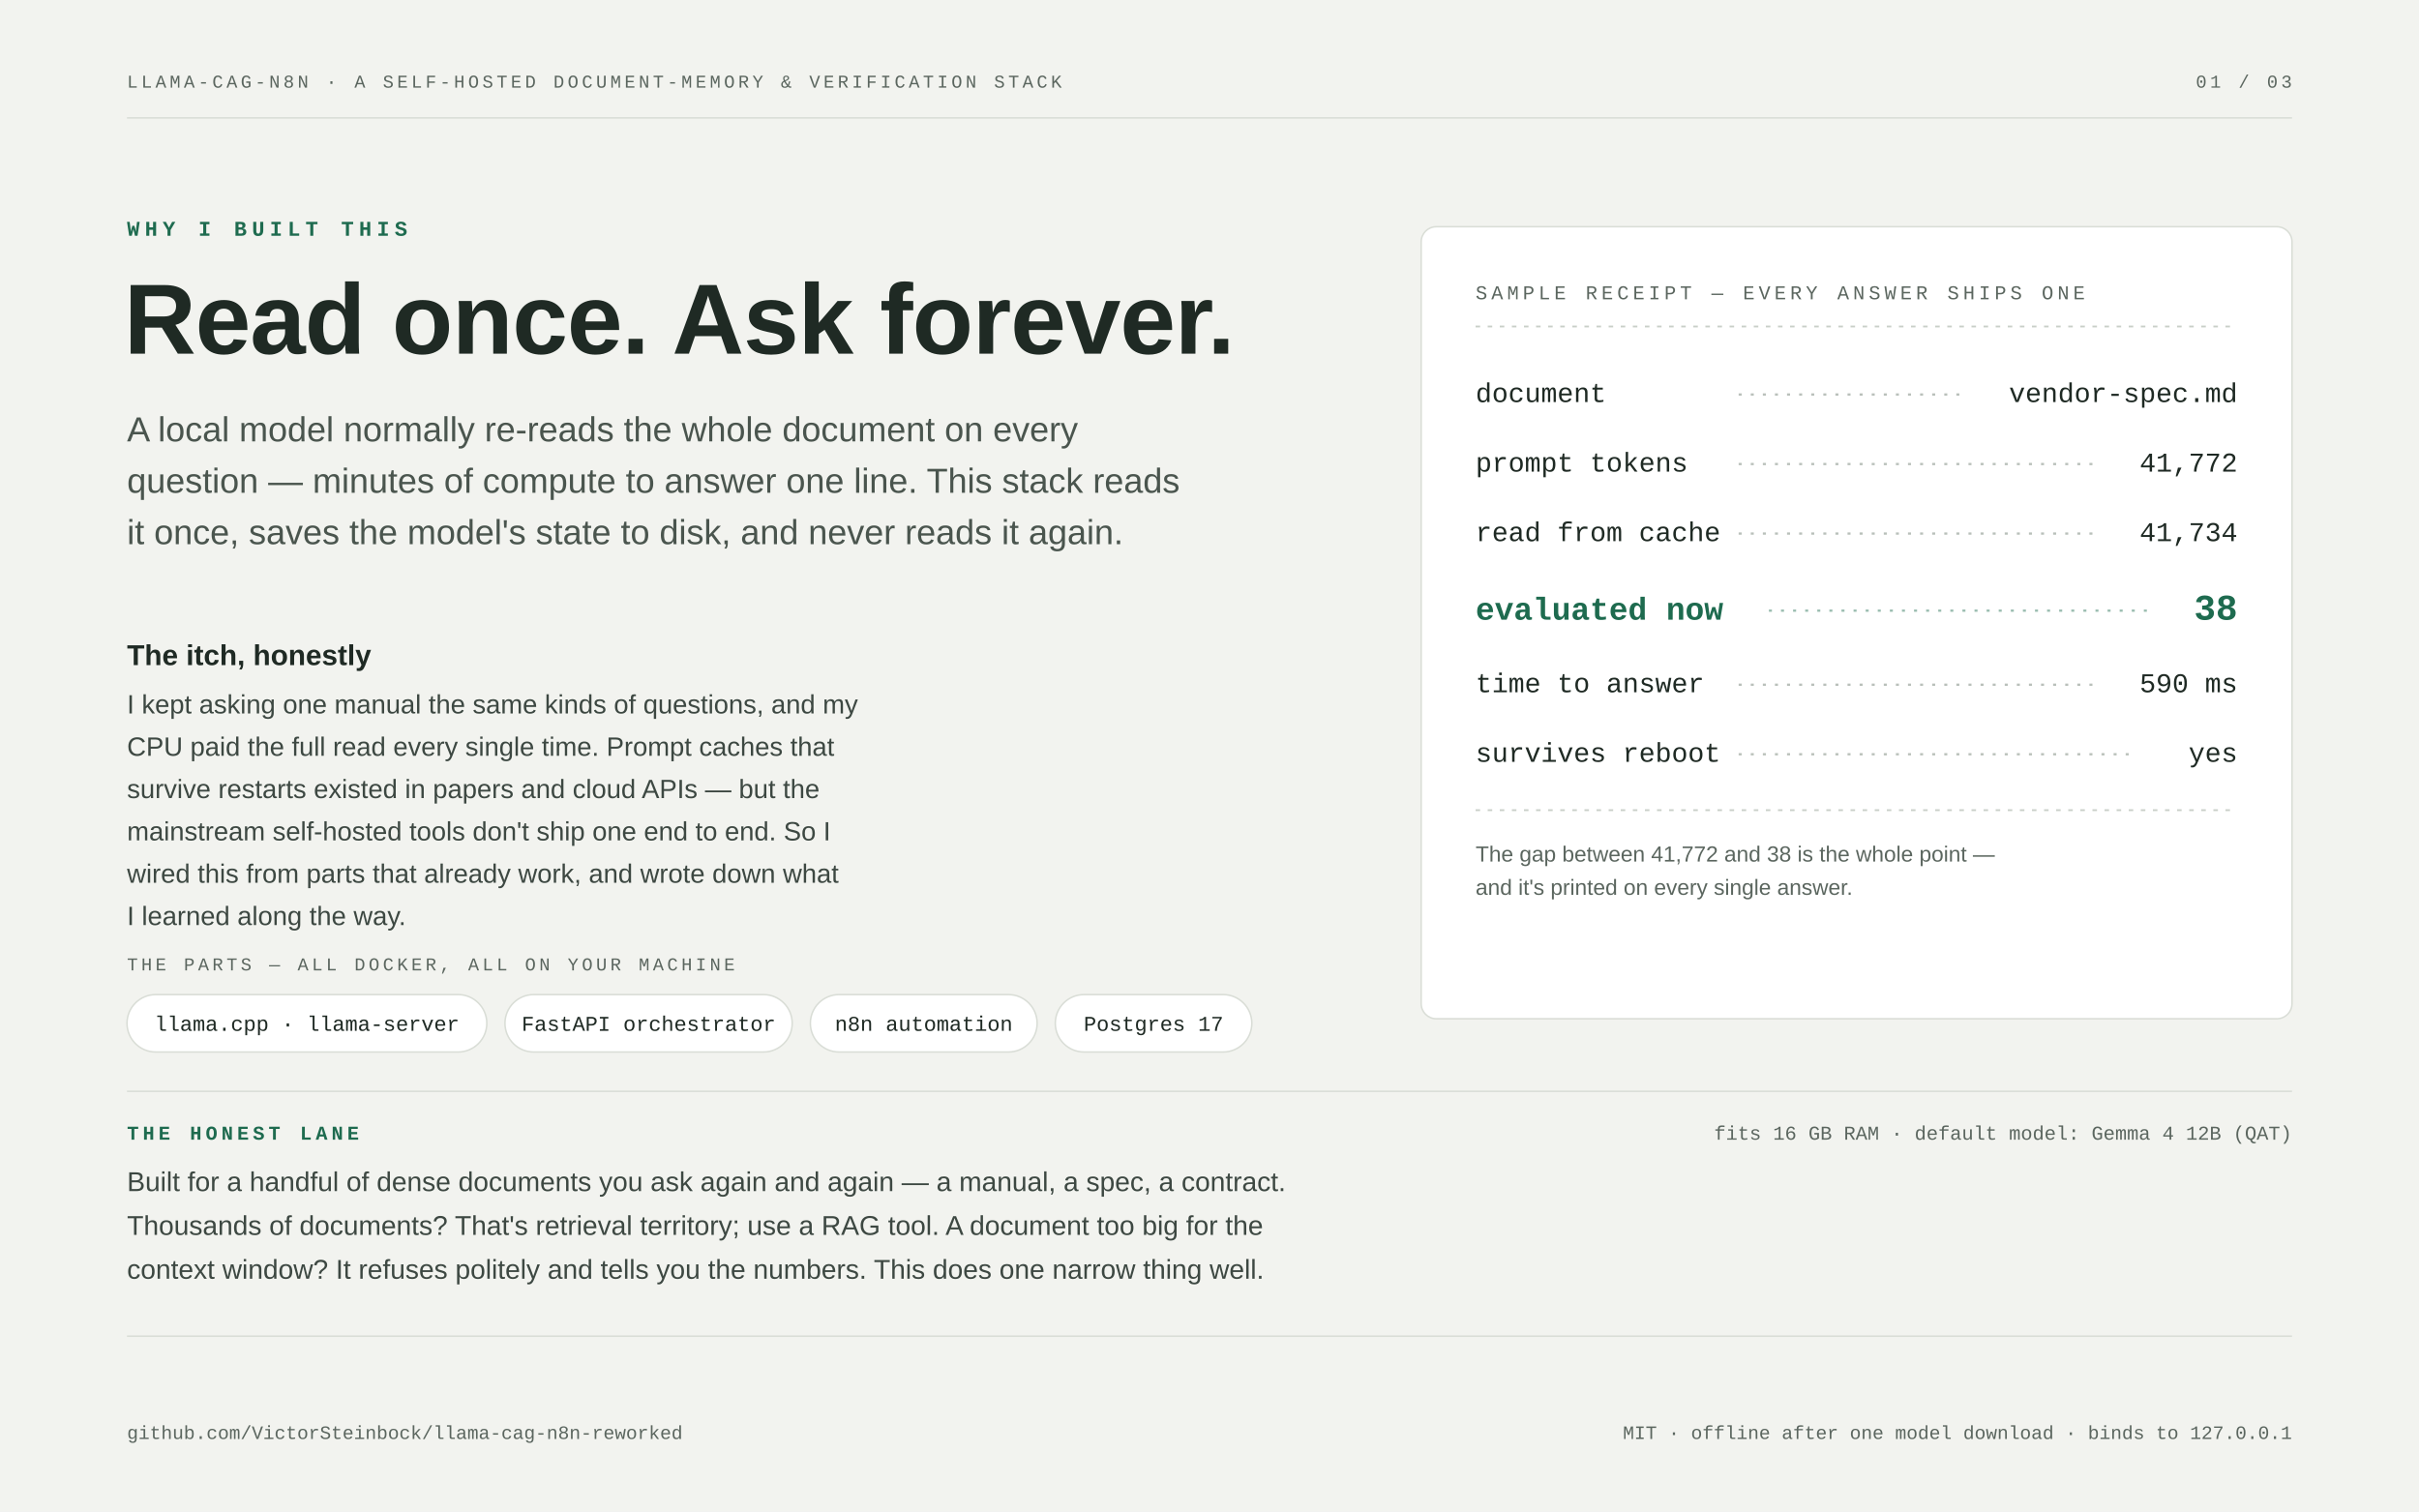
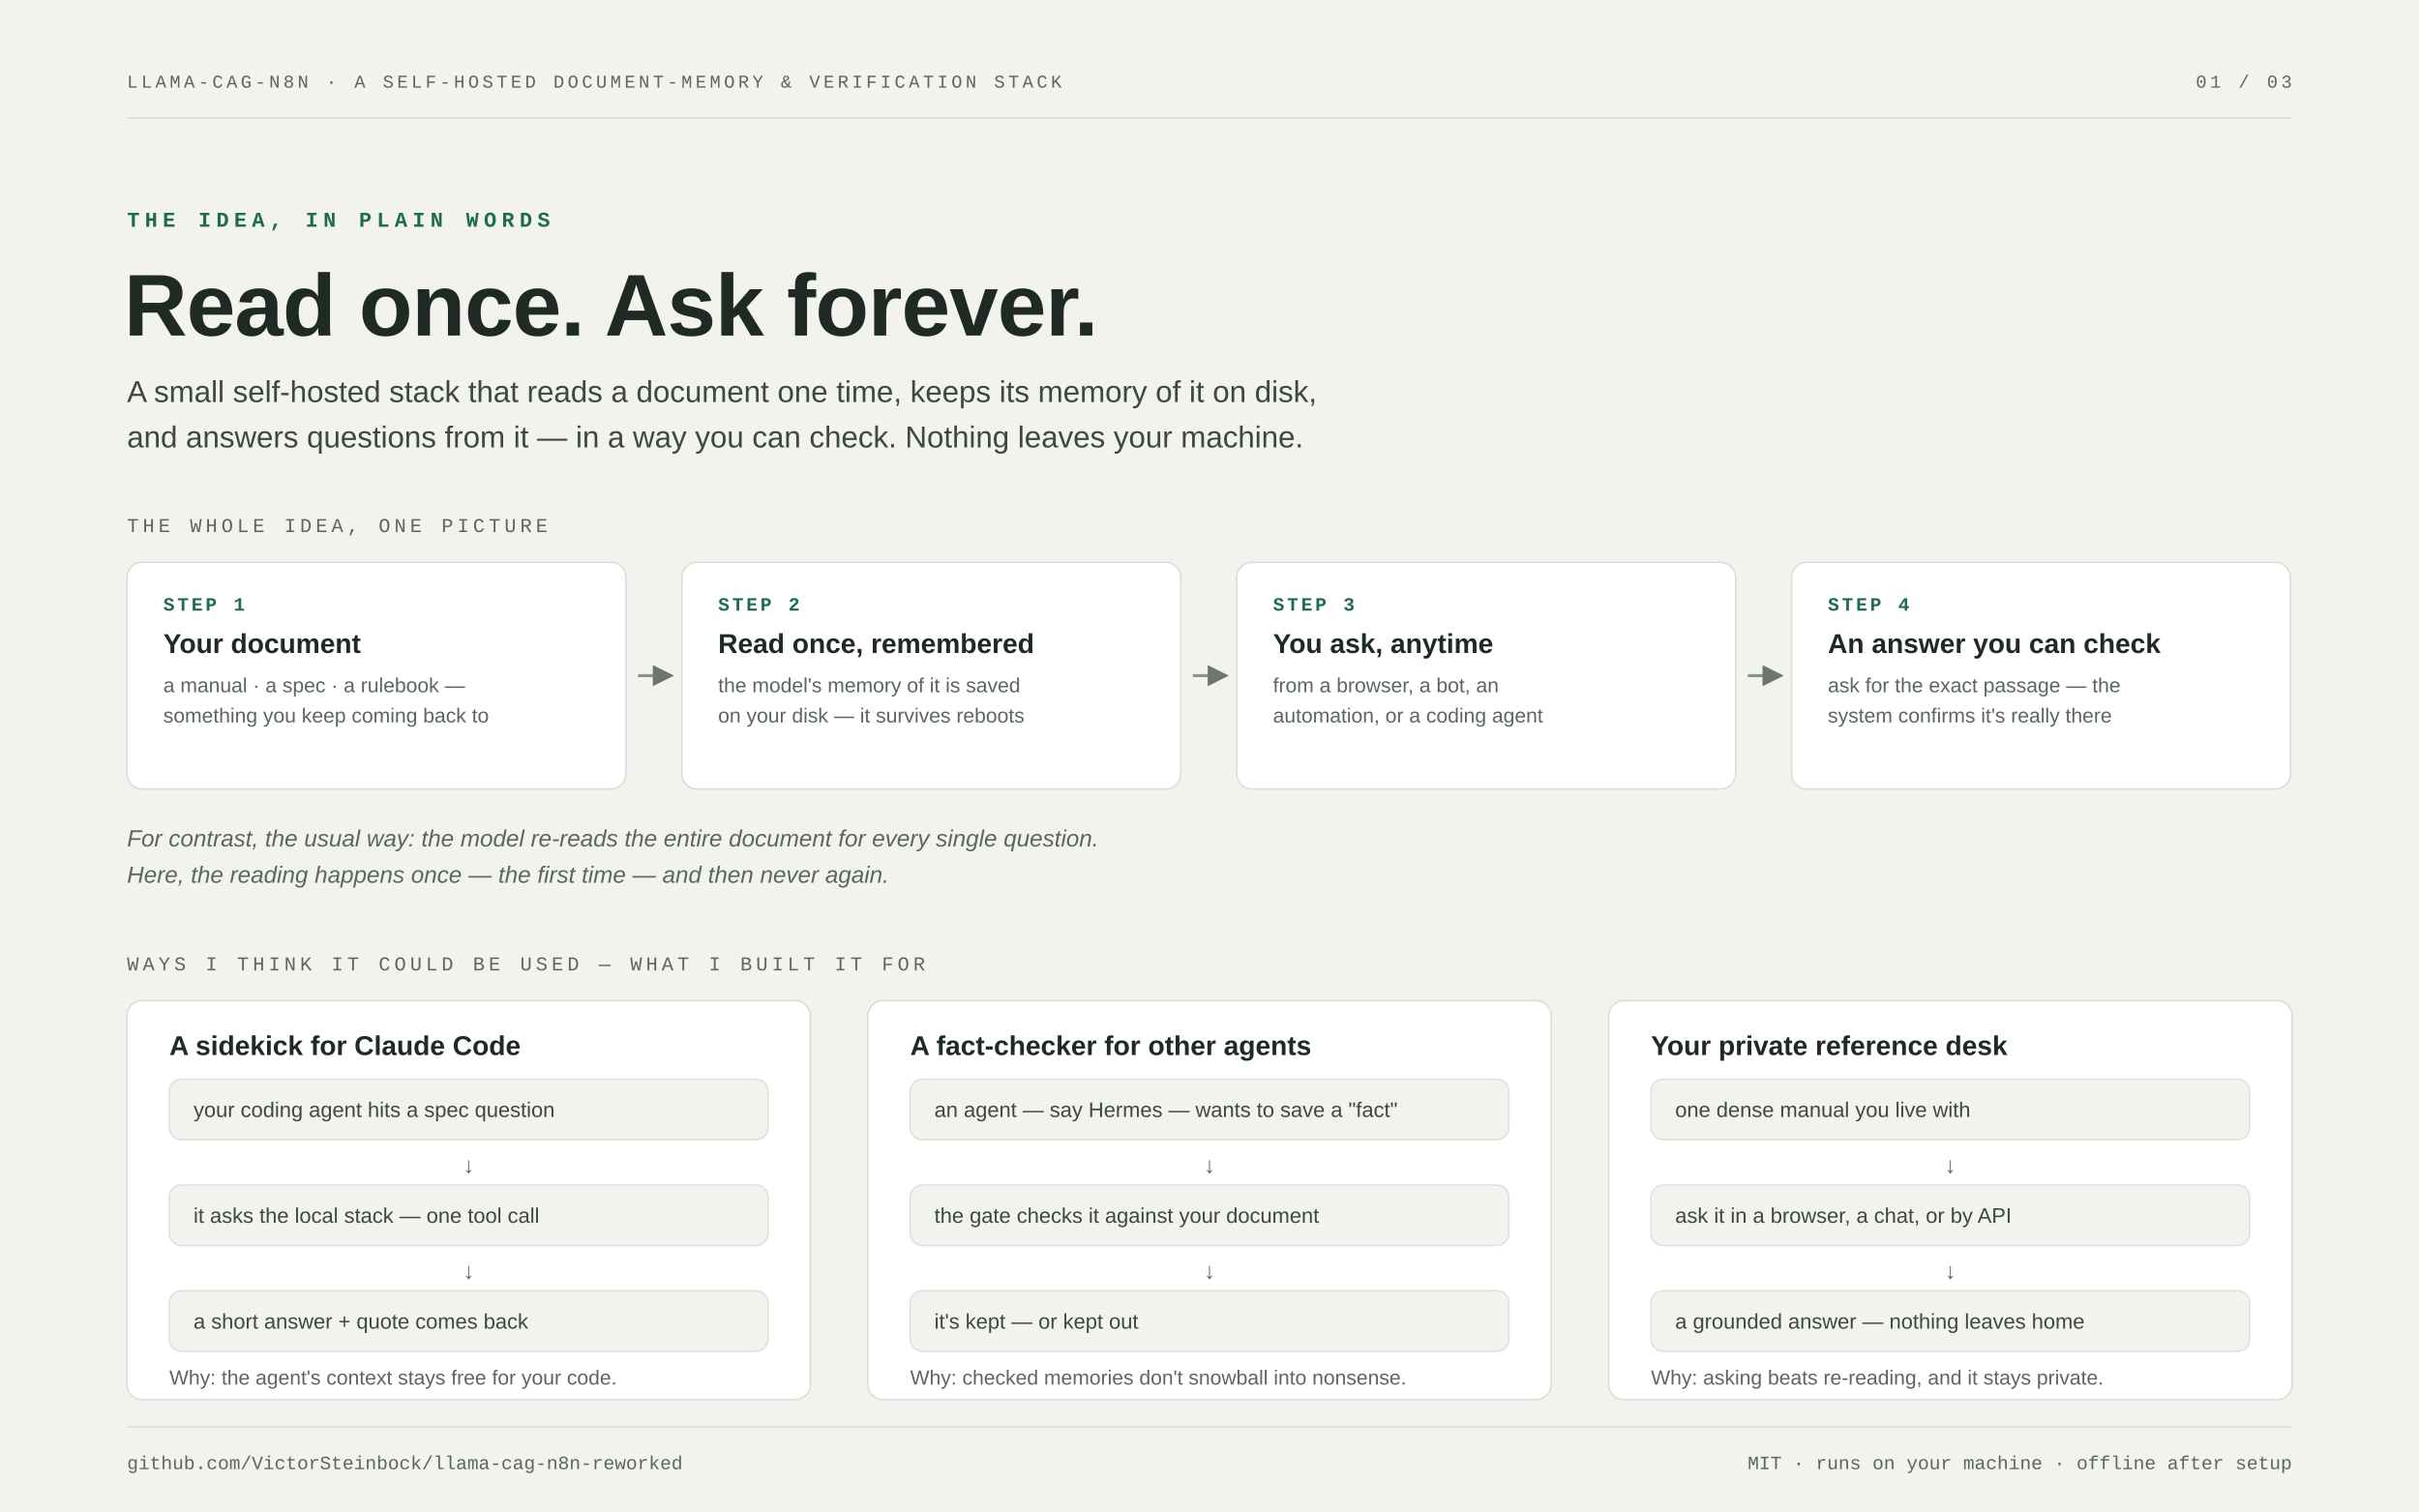
<svg xmlns="http://www.w3.org/2000/svg" width="1600" height="1000" viewBox="0 0 1600 1000" role="img">
+   <defs>
+     <marker id="ah" viewBox="0 0 10 10" refX="8" refY="5" markerWidth="7" markerHeight="7" orient="auto-start-reverse">
+       <path d="M0,0 L10,5 L0,10 z" fill="#6B766E" />
+     </marker>
+   </defs>
  <style>
    .sans { font-family: "Segoe UI", "Segoe UI Variable Text", Arial, sans-serif; }
    .mono { font-family: "Cascadia Mono", Consolas, "Courier New", monospace; }
-     .ink { fill: #1F2A24; } .muted { fill: #5B665F; } .soft { fill: #4A554E; }
+     .ink { fill: #1F2A24; } .muted { fill: #5B665F; } .soft { fill: #3D4842; }
    .green { fill: #1E6B4F; }
    .hair { stroke: #D9DDD6; stroke-width: 1; }
+     .card { fill: #FFFFFF; stroke: #D9DDD6; }
+     .chip { fill: #F2F3EF; stroke: #DDE1DA; }
+     .flow { stroke: #8A948C; stroke-width: 2; fill: none; }
  </style>
  <rect x="0" y="0" width="1600" height="1000" fill="#F2F3EF" />
  <text class="mono muted" x="84" y="58" font-size="12" letter-spacing="2.2">LLAMA-CAG-N8N · A SELF-HOSTED DOCUMENT-MEMORY &amp; VERIFICATION STACK</text>
  <text class="mono muted" x="1516" y="58" font-size="12" letter-spacing="2.2" text-anchor="end">01 / 03</text>
  <line class="hair" x1="84" y1="78" x2="1516" y2="78" />
-   <text class="mono green" x="84" y="156" font-size="14" letter-spacing="3.4" font-weight="600">WHY I BUILT THIS</text>
-   <text class="sans ink" x="82" y="234" font-size="66" font-weight="700" letter-spacing="-0.5">Read once. Ask forever.</text>
-   <text class="sans soft" x="84" y="292" font-size="23">A local model normally re-reads the whole document on every</text>
-   <text class="sans soft" x="84" y="326" font-size="23">question — minutes of compute to answer one line. This stack reads</text>
-   <text class="sans soft" x="84" y="360" font-size="23">it once, saves the model's state to disk, and never reads it again.</text>
-   <text class="sans ink" x="84" y="440" font-size="19" font-weight="700">The itch, honestly</text>
-   <text class="sans" fill="#3D4842" x="84" y="472" font-size="17.5">I kept asking one manual the same kinds of questions, and my</text>
-   <text class="sans" fill="#3D4842" x="84" y="500" font-size="17.5">CPU paid the full read every single time. Prompt caches that</text>
-   <text class="sans" fill="#3D4842" x="84" y="528" font-size="17.5">survive restarts existed in papers and cloud APIs — but the</text>
-   <text class="sans" fill="#3D4842" x="84" y="556" font-size="17.5">mainstream self-hosted tools don't ship one end to end. So I</text>
-   <text class="sans" fill="#3D4842" x="84" y="584" font-size="17.5">wired this from parts that already work, and wrote down what</text>
-   <text class="sans" fill="#3D4842" x="84" y="612" font-size="17.5">I learned along the way.</text>
-   <text class="mono muted" x="84" y="642" font-size="12" letter-spacing="2.2">THE PARTS — ALL DOCKER, ALL ON YOUR MACHINE</text>
+   <text class="mono green" x="84" y="150" font-size="14" letter-spacing="3.4" font-weight="600">THE IDEA, IN PLAIN WORDS</text>
+   <text class="sans ink" x="82" y="222" font-size="58" font-weight="700" letter-spacing="-0.5">Read once. Ask forever.</text>
+   <text class="sans soft" x="84" y="266" font-size="20">A small self-hosted stack that reads a document one time, keeps its memory of it on disk,</text>
+   <text class="sans soft" x="84" y="296" font-size="20">and answers questions from it — in a way you can check. Nothing leaves your machine.</text>
+   <text class="mono muted" x="84" y="352" font-size="13" letter-spacing="2.6">THE WHOLE IDEA, ONE PICTURE</text>
  <g>
-     <rect x="84" y="658" width="238" height="38" rx="19" fill="#FFFFFF" stroke="#D9DDD6" />
-     <text class="mono ink" x="203" y="682" font-size="14" text-anchor="middle">llama.cpp · llama-server</text>
-     <rect x="334" y="658" width="190" height="38" rx="19" fill="#FFFFFF" stroke="#D9DDD6" />
-     <text class="mono ink" x="429" y="682" font-size="14" text-anchor="middle">FastAPI orchestrator</text>
-     <rect x="536" y="658" width="150" height="38" rx="19" fill="#FFFFFF" stroke="#D9DDD6" />
-     <text class="mono ink" x="611" y="682" font-size="14" text-anchor="middle">n8n automation</text>
-     <rect x="698" y="658" width="130" height="38" rx="19" fill="#FFFFFF" stroke="#D9DDD6" />
-     <text class="mono ink" x="763" y="682" font-size="14" text-anchor="middle">Postgres 17</text>
+     <rect class="card" x="84" y="372" width="330" height="150" rx="10" />
+     <text class="mono green" x="108" y="404" font-size="12.5" letter-spacing="1.8" font-weight="600">STEP 1</text>
+     <text class="sans ink" x="108" y="432" font-size="18" font-weight="700">Your document</text>
+     <text class="sans muted" x="108" y="458" font-size="13.5">a manual · a spec · a rulebook —</text>
+     <text class="sans muted" x="108" y="478" font-size="13.5">something you keep coming back to</text>
+   </g>
+   <line class="flow" x1="422" y1="447" x2="443" y2="447" marker-end="url(#ah)" />
+   <g>
+     <rect class="card" x="451" y="372" width="330" height="150" rx="10" />
+     <text class="mono green" x="475" y="404" font-size="12.5" letter-spacing="1.8" font-weight="600">STEP 2</text>
+     <text class="sans ink" x="475" y="432" font-size="18" font-weight="700">Read once, remembered</text>
+     <text class="sans muted" x="475" y="458" font-size="13.5">the model's memory of it is saved</text>
+     <text class="sans muted" x="475" y="478" font-size="13.5">on your disk — it survives reboots</text>
+   </g>
+   <line class="flow" x1="789" y1="447" x2="810" y2="447" marker-end="url(#ah)" />
+   <g>
+     <rect class="card" x="818" y="372" width="330" height="150" rx="10" />
+     <text class="mono green" x="842" y="404" font-size="12.5" letter-spacing="1.8" font-weight="600">STEP 3</text>
+     <text class="sans ink" x="842" y="432" font-size="18" font-weight="700">You ask, anytime</text>
+     <text class="sans muted" x="842" y="458" font-size="13.5">from a browser, a bot, an</text>
+     <text class="sans muted" x="842" y="478" font-size="13.5">automation, or a coding agent</text>
+   </g>
+   <line class="flow" x1="1156" y1="447" x2="1177" y2="447" marker-end="url(#ah)" />
+   <g>
+     <rect class="card" x="1185" y="372" width="330" height="150" rx="10" />
+     <text class="mono green" x="1209" y="404" font-size="12.5" letter-spacing="1.8" font-weight="600">STEP 4</text>
+     <text class="sans ink" x="1209" y="432" font-size="18" font-weight="700">An answer you can check</text>
+     <text class="sans muted" x="1209" y="458" font-size="13.5">ask for the exact passage — the</text>
+     <text class="sans muted" x="1209" y="478" font-size="13.5">system confirms it's really there</text>
+   </g>
+   <text class="sans muted" x="84" y="560" font-size="15.5" font-style="italic">For contrast, the usual way: the model re-reads the entire document for every single question.</text>
+   <text class="sans muted" x="84" y="584" font-size="15.5" font-style="italic">Here, the reading happens once — the first time — and then never again.</text>
+   <text class="mono muted" x="84" y="642" font-size="13" letter-spacing="2.6">WAYS I THINK IT COULD BE USED — WHAT I BUILT IT FOR</text>
+   <g>
+     <rect class="card" x="84" y="662" width="452" height="264" rx="10" />
+     <text class="sans ink" x="112" y="698" font-size="18" font-weight="700">A sidekick for Claude Code</text>
+     <rect class="chip" x="112" y="714" width="396" height="40" rx="8" />
+     <text class="sans soft" x="128" y="739" font-size="14">your coding agent hits a spec question</text>
+     <text class="sans muted" x="310" y="776" font-size="15" text-anchor="middle">↓</text>
+     <rect class="chip" x="112" y="784" width="396" height="40" rx="8" />
+     <text class="sans soft" x="128" y="809" font-size="14">it asks the local stack — one tool call</text>
+     <text class="sans muted" x="310" y="846" font-size="15" text-anchor="middle">↓</text>
+     <rect class="chip" x="112" y="854" width="396" height="40" rx="8" />
+     <text class="sans soft" x="128" y="879" font-size="14">a short answer + quote comes back</text>
+     <text class="sans muted" x="112" y="916" font-size="13.5">Why: the agent's context stays free for your code.</text>
  </g>
  <g>
-     <rect x="940" y="150" width="576" height="524" rx="10" fill="#FFFFFF" stroke="#D9DDD6" />
-     <text class="mono muted" x="976" y="198" font-size="13" letter-spacing="2.6">SAMPLE RECEIPT — EVERY ANSWER SHIPS ONE</text>
-     <line x1="976" y1="216" x2="1480" y2="216" stroke="#C9CFC8" stroke-width="1.2" stroke-dasharray="3 5" />
-     <text class="mono ink" x="976" y="266" font-size="18">document</text>
-     <line x1="1150" y1="261" x2="1300" y2="261" stroke="#B9C0BA" stroke-width="1.5" stroke-dasharray="2 6" />
-     <text class="mono ink" x="1480" y="266" font-size="18" text-anchor="end">vendor-spec.md</text>
-     <text class="mono ink" x="976" y="312" font-size="18">prompt tokens</text>
-     <line x1="1150" y1="307" x2="1390" y2="307" stroke="#B9C0BA" stroke-width="1.5" stroke-dasharray="2 6" />
-     <text class="mono ink" x="1480" y="312" font-size="18" text-anchor="end">41,772</text>
-     <text class="mono ink" x="976" y="358" font-size="18">read from cache</text>
-     <line x1="1150" y1="353" x2="1390" y2="353" stroke="#B9C0BA" stroke-width="1.5" stroke-dasharray="2 6" />
-     <text class="mono ink" x="1480" y="358" font-size="18" text-anchor="end">41,734</text>
-     <text class="mono green" x="976" y="410" font-size="21" font-weight="700">evaluated now</text>
-     <line x1="1170" y1="404" x2="1420" y2="404" stroke="#1E6B4F" stroke-width="1.5" stroke-dasharray="2 6" opacity="0.45" />
-     <text class="mono green" x="1480" y="410" font-size="24" font-weight="700" text-anchor="end">38</text>
-     <text class="mono ink" x="976" y="458" font-size="18">time to answer</text>
-     <line x1="1150" y1="453" x2="1390" y2="453" stroke="#B9C0BA" stroke-width="1.5" stroke-dasharray="2 6" />
-     <text class="mono ink" x="1480" y="458" font-size="18" text-anchor="end">590 ms</text>
-     <text class="mono ink" x="976" y="504" font-size="18">survives reboot</text>
-     <line x1="1150" y1="499" x2="1410" y2="499" stroke="#B9C0BA" stroke-width="1.5" stroke-dasharray="2 6" />
-     <text class="mono ink" x="1480" y="504" font-size="18" text-anchor="end">yes</text>
-     <line x1="976" y1="536" x2="1480" y2="536" stroke="#C9CFC8" stroke-width="1.2" stroke-dasharray="3 5" />
-     <text class="sans muted" x="976" y="570" font-size="14.5">The gap between 41,772 and 38 is the whole point —</text>
-     <text class="sans muted" x="976" y="592" font-size="14.5">and it's printed on every single answer.</text>
+     <rect class="card" x="574" y="662" width="452" height="264" rx="10" />
+     <text class="sans ink" x="602" y="698" font-size="18" font-weight="700">A fact-checker for other agents</text>
+     <rect class="chip" x="602" y="714" width="396" height="40" rx="8" />
+     <text class="sans soft" x="618" y="739" font-size="14">an agent — say Hermes — wants to save a "fact"</text>
+     <text class="sans muted" x="800" y="776" font-size="15" text-anchor="middle">↓</text>
+     <rect class="chip" x="602" y="784" width="396" height="40" rx="8" />
+     <text class="sans soft" x="618" y="809" font-size="14">the gate checks it against your document</text>
+     <text class="sans muted" x="800" y="846" font-size="15" text-anchor="middle">↓</text>
+     <rect class="chip" x="602" y="854" width="396" height="40" rx="8" />
+     <text class="sans soft" x="618" y="879" font-size="14">it's kept — or kept out</text>
+     <text class="sans muted" x="602" y="916" font-size="13.5">Why: checked memories don't snowball into nonsense.</text>
  </g>
-   <line class="hair" x1="84" y1="722" x2="1516" y2="722" />
-   <text class="mono green" x="84" y="754" font-size="13" letter-spacing="2.6" font-weight="600">THE HONEST LANE</text>
-   <text class="mono muted" x="1516" y="754" font-size="13" text-anchor="end">fits 16 GB RAM · default model: Gemma 4 12B (QAT)</text>
-   <text class="sans" fill="#3D4842" x="84" y="788" font-size="18">Built for a handful of dense documents you ask again and again — a manual, a spec, a contract.</text>
-   <text class="sans" fill="#3D4842" x="84" y="817" font-size="18">Thousands of documents? That's retrieval territory; use a RAG tool. A document too big for the</text>
-   <text class="sans" fill="#3D4842" x="84" y="846" font-size="18">context window? It refuses politely and tells you the numbers. This does one narrow thing well.</text>
-   <line class="hair" x1="84" y1="884" x2="1516" y2="884" />
-   <text class="mono muted" x="84" y="952" font-size="12.5">github.com/VictorSteinbock/llama-cag-n8n-reworked</text>
-   <text class="mono muted" x="1516" y="952" font-size="12.5" text-anchor="end">MIT · offline after one model download · binds to 127.0.0.1</text>
+   <g>
+     <rect class="card" x="1064" y="662" width="452" height="264" rx="10" />
+     <text class="sans ink" x="1092" y="698" font-size="18" font-weight="700">Your private reference desk</text>
+     <rect class="chip" x="1092" y="714" width="396" height="40" rx="8" />
+     <text class="sans soft" x="1108" y="739" font-size="14">one dense manual you live with</text>
+     <text class="sans muted" x="1290" y="776" font-size="15" text-anchor="middle">↓</text>
+     <rect class="chip" x="1092" y="784" width="396" height="40" rx="8" />
+     <text class="sans soft" x="1108" y="809" font-size="14">ask it in a browser, a chat, or by API</text>
+     <text class="sans muted" x="1290" y="846" font-size="15" text-anchor="middle">↓</text>
+     <rect class="chip" x="1092" y="854" width="396" height="40" rx="8" />
+     <text class="sans soft" x="1108" y="879" font-size="14">a grounded answer — nothing leaves home</text>
+     <text class="sans muted" x="1092" y="916" font-size="13.5">Why: asking beats re-reading, and it stays private.</text>
+   </g>
+   <line class="hair" x1="84" y1="944" x2="1516" y2="944" />
+   <text class="mono muted" x="84" y="972" font-size="12.5">github.com/VictorSteinbock/llama-cag-n8n-reworked</text>
+   <text class="mono muted" x="1516" y="972" font-size="12.5" text-anchor="end">MIT · runs on your machine · offline after setup</text>
</svg>
